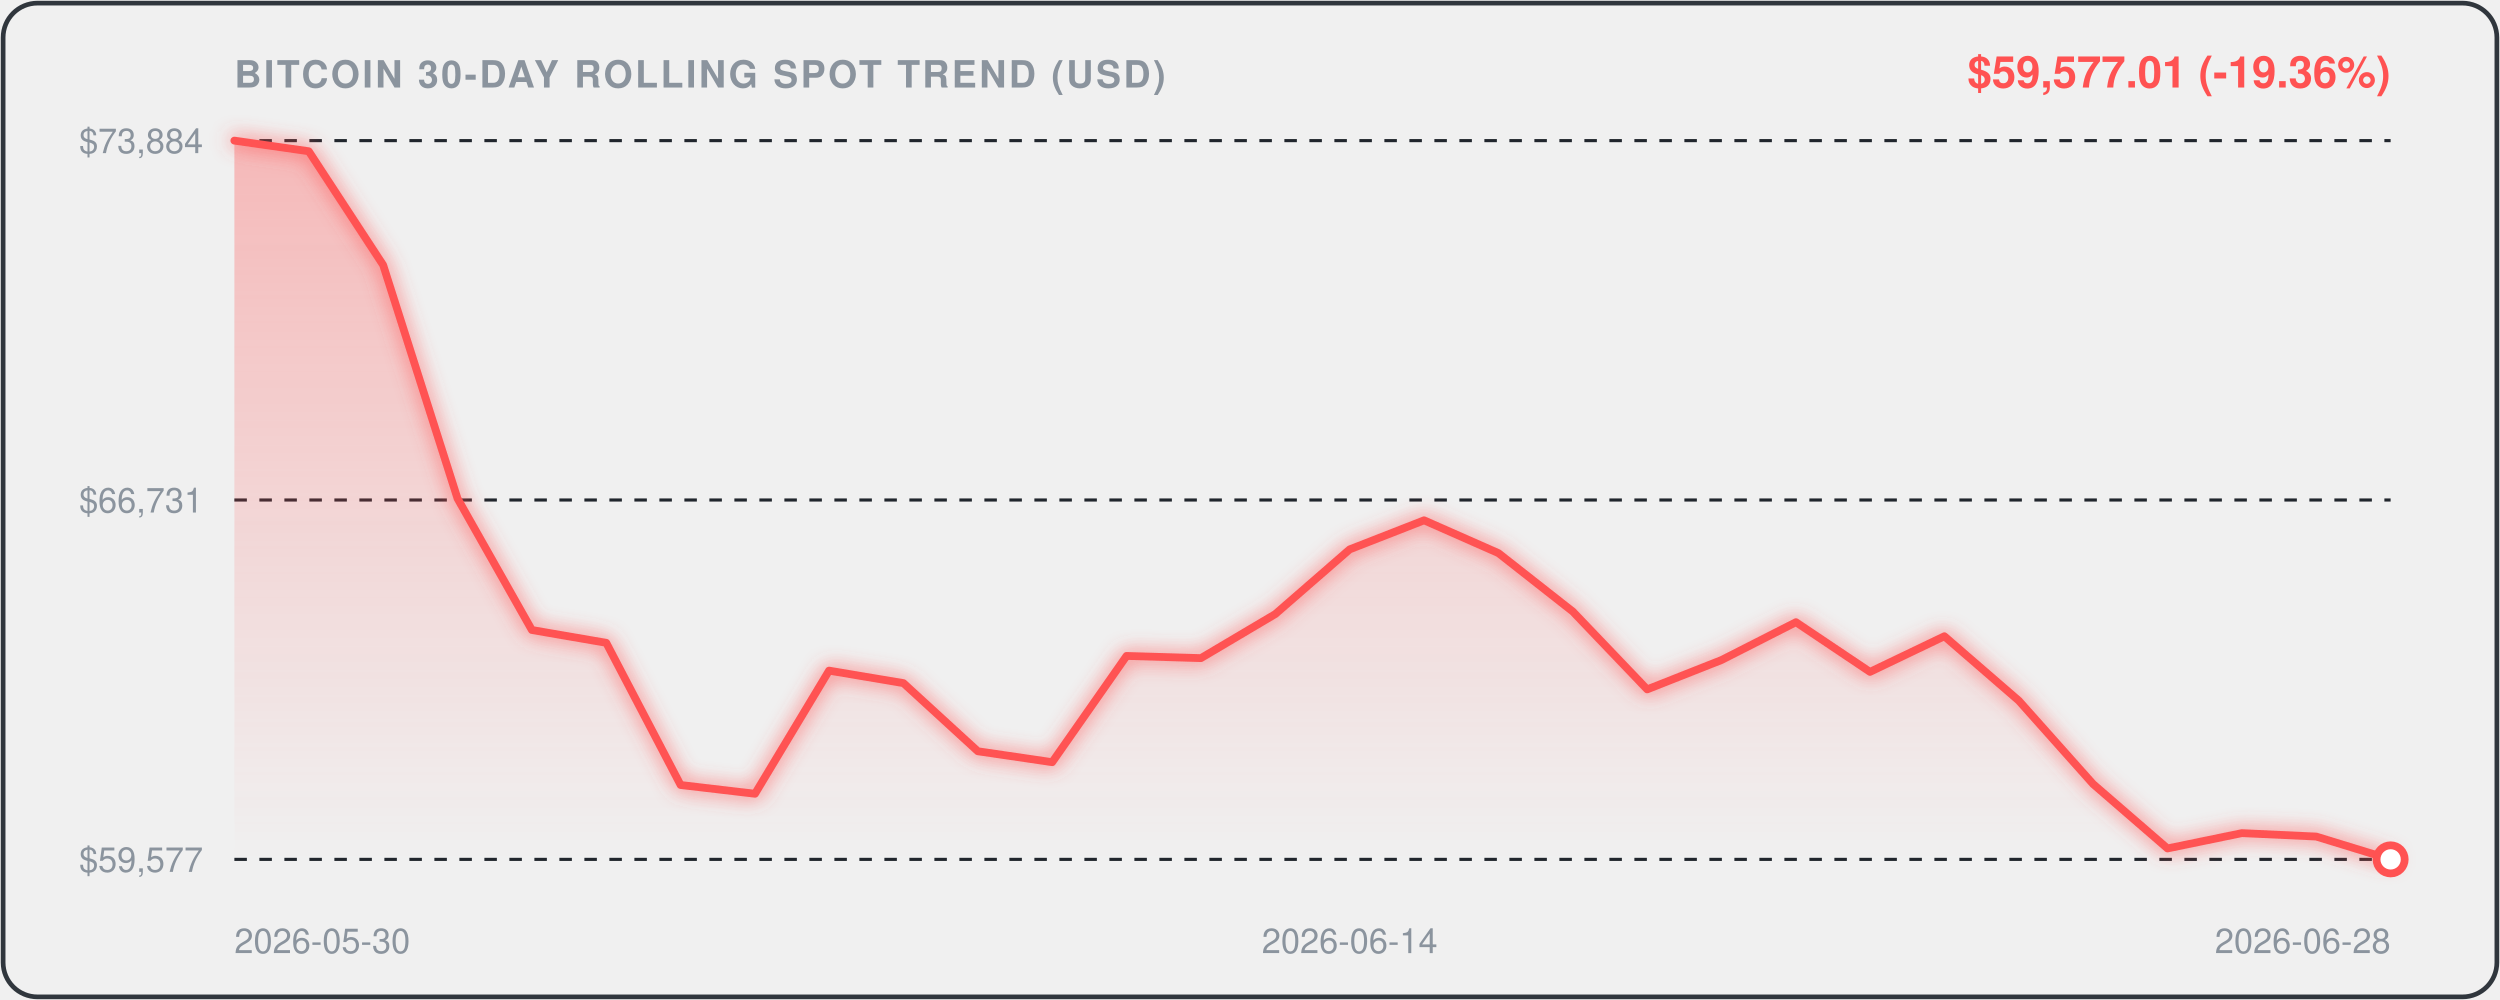
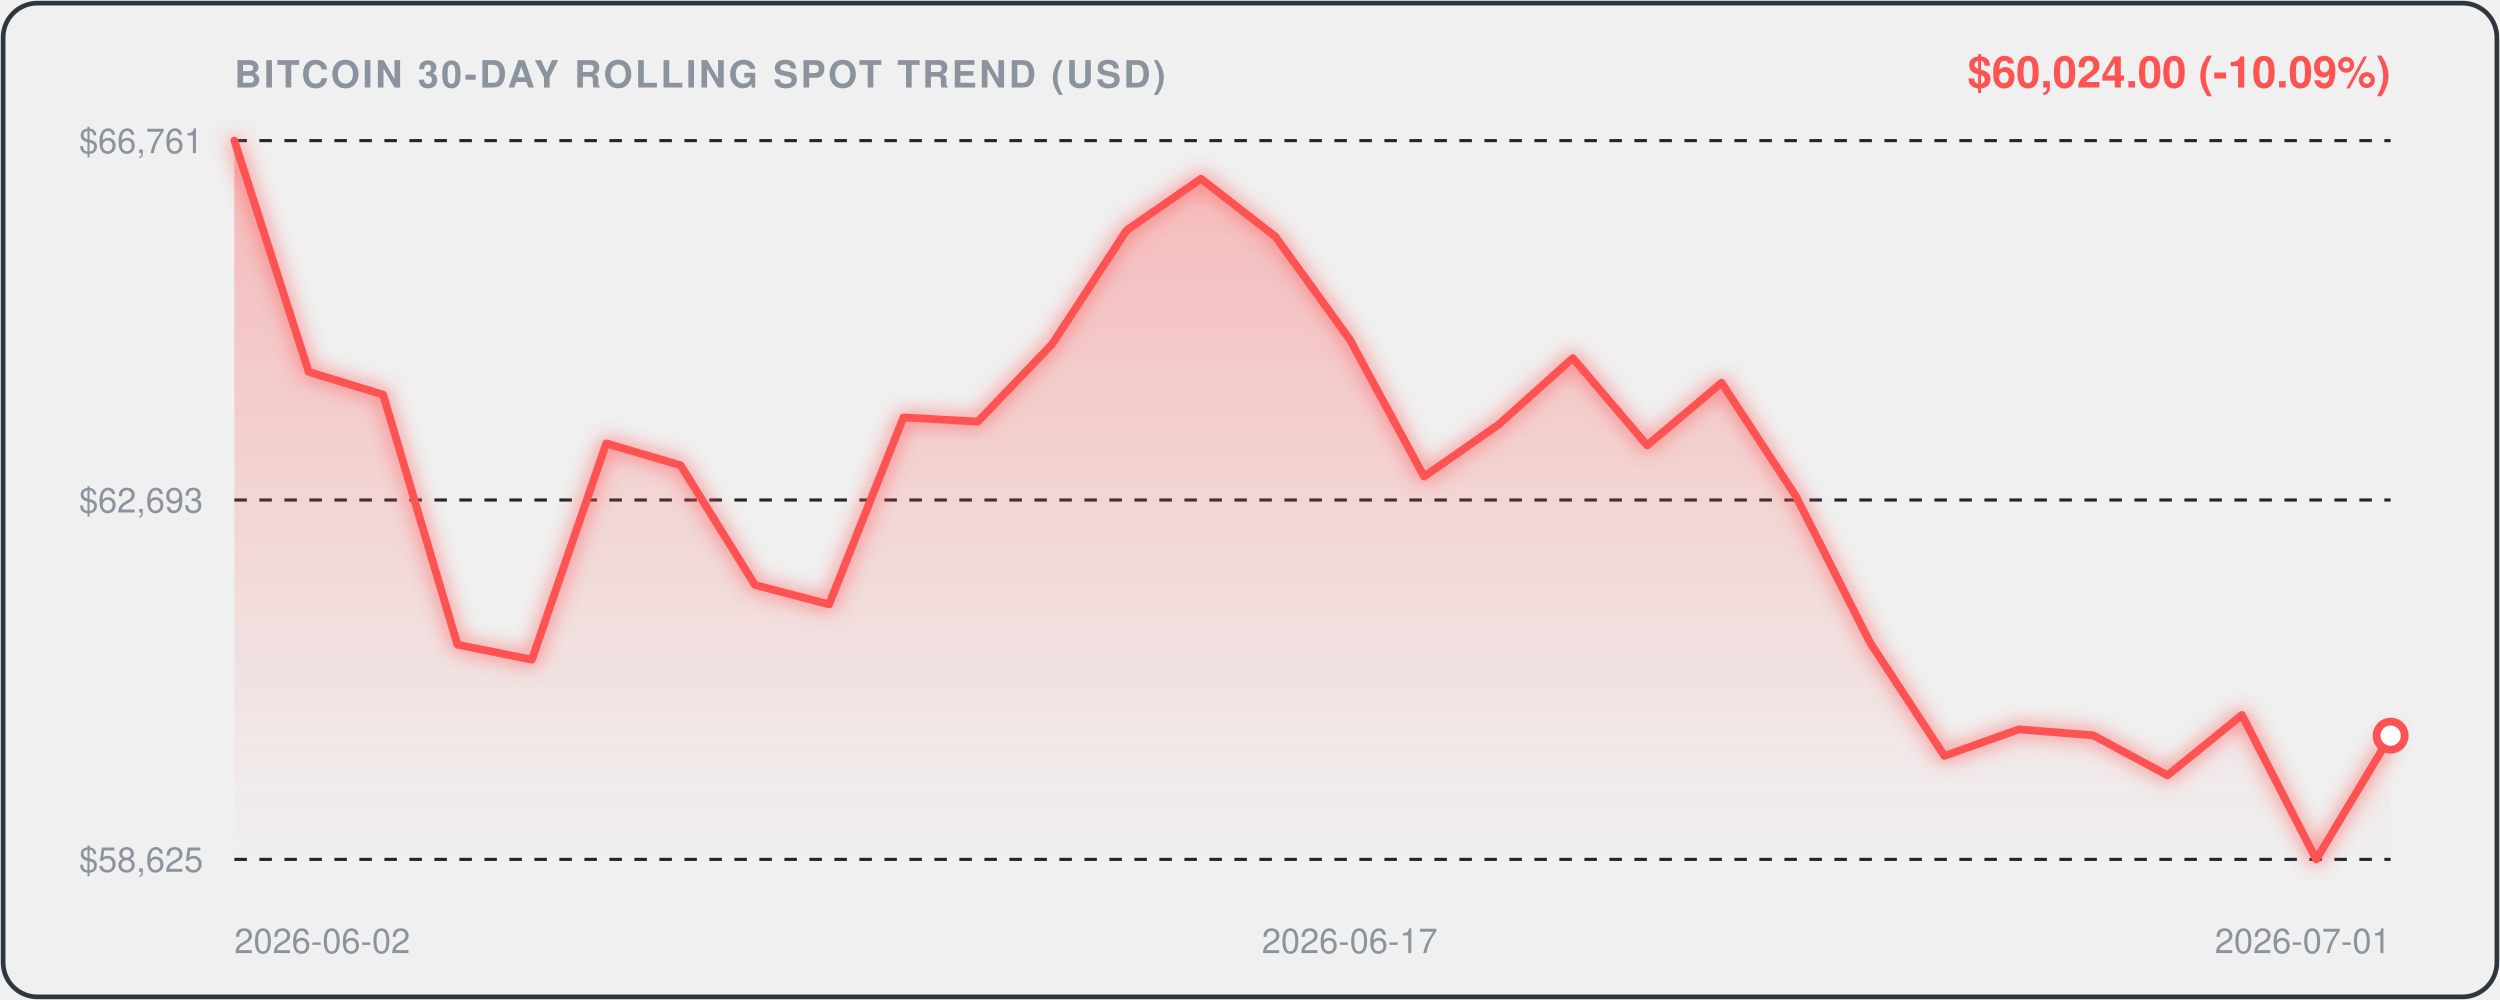
<svg xmlns="http://www.w3.org/2000/svg" viewBox="0 0 800 320" width="100%" height="100%" style="background:#0d1117;border-radius:12px;font-family:-apple-system,BlinkMacSystemFont,'Segoe UI',Helvetica,Arial,sans-serif;">
  <defs>
    <linearGradient id="areaGrad" x1="0" y1="0" x2="0" y2="1">
      <stop offset="0%" stop-color="rgba(255, 82, 82, 0.35)" />
      <stop offset="100%" stop-color="rgba(255, 82, 82, 0.0)" />
    </linearGradient>
    <filter id="glow" x="-20%" y="-20%" width="140%" height="140%">
      <feGaussianBlur stdDeviation="3" result="blur" />
      <feComposite in="SourceGraphic" in2="blur" operator="over" />
    </filter>
  </defs>
  <rect x="1" y="1" width="798" height="318" rx="11" fill="none" stroke="#30363d" stroke-width="1.5" />
  <text x="75" y="28" fill="#8b949e" font-size="12" font-weight="600" letter-spacing="0.8">BITCOIN 30-DAY ROLLING SPOT TREND (USD)</text>
-   <text x="765" y="28" text-anchor="end" fill="#FF5252" font-size="14" font-weight="700">$59,577.01 (-19.36%)</text>
+   <text x="765" y="28" text-anchor="end" fill="#FF5252" font-size="14" font-weight="700">$60,024.00 (-10.09%)</text>
  <line x1="75" y1="45" x2="765" y2="45" stroke="#21262d" stroke-width="1" stroke-dasharray="4,4" />
-   <text x="65" y="49" text-anchor="end" fill="#8b949e" font-size="11">$73,884</text>
+   <text x="65" y="49" text-anchor="end" fill="#8b949e" font-size="11">$66,761</text>
  <line x1="75" y1="160.0" x2="765" y2="160.0" stroke="#21262d" stroke-width="1" stroke-dasharray="4,4" />
-   <text x="65" y="164.0" text-anchor="end" fill="#8b949e" font-size="11">$66,731</text>
+   <text x="65" y="164.0" text-anchor="end" fill="#8b949e" font-size="11">$62,693</text>
  <line x1="75" y1="275" x2="765" y2="275" stroke="#21262d" stroke-width="1" stroke-dasharray="4,4" />
-   <text x="65" y="279" text-anchor="end" fill="#8b949e" font-size="11">$59,577</text>
-   <path d="M 75.0,45.0 L 98.8,48.4 L 122.6,84.8 L 146.4,159.5 L 170.2,201.6 L 194.0,205.7 L 217.8,251.2 L 241.6,254.0 L 265.3,214.6 L 289.1,218.6 L 312.9,240.4 L 336.7,243.9 L 360.5,209.9 L 384.3,210.6 L 408.1,196.5 L 431.9,175.8 L 455.7,166.5 L 479.5,177.0 L 503.3,195.7 L 527.1,220.6 L 550.9,211.2 L 574.7,199.1 L 598.4,215.0 L 622.2,203.6 L 646.0,224.2 L 669.8,250.9 L 693.6,271.5 L 717.4,266.6 L 741.2,267.7 L 765.0,275.0 L 765.0,275.0 L 75.0,275.0 Z" fill="url(#areaGrad)" />
-   <path d="M 75.0,45.0 L 98.8,48.4 L 122.6,84.8 L 146.4,159.5 L 170.2,201.6 L 194.0,205.7 L 217.8,251.2 L 241.6,254.0 L 265.3,214.6 L 289.1,218.6 L 312.9,240.4 L 336.7,243.9 L 360.5,209.9 L 384.3,210.6 L 408.1,196.5 L 431.9,175.8 L 455.7,166.5 L 479.5,177.0 L 503.3,195.7 L 527.1,220.6 L 550.9,211.2 L 574.7,199.1 L 598.4,215.0 L 622.2,203.6 L 646.0,224.2 L 669.8,250.9 L 693.6,271.5 L 717.4,266.6 L 741.2,267.7 L 765.0,275.0" fill="none" stroke="#FF5252" stroke-width="2.5" stroke-linecap="round" stroke-linejoin="round" filter="url(#glow)" />
-   <circle cx="765.0" cy="275.0" r="4.5" fill="#ffffff" stroke="#FF5252" stroke-width="2.5" />
-   <text x="75.0" y="305" fill="#8b949e" font-size="11" text-anchor="start">2026-05-30</text>
-   <text x="431.9" y="305" fill="#8b949e" font-size="11" text-anchor="middle">2026-06-14</text>
-   <text x="765.0" y="305" fill="#8b949e" font-size="11" text-anchor="end">2026-06-28</text>
+   <text x="65" y="279" text-anchor="end" fill="#8b949e" font-size="11">$58,625</text>
+   <path d="M 75.0,45.0 L 98.8,119.0 L 122.6,126.3 L 146.4,206.3 L 170.2,211.1 L 194.0,141.9 L 217.8,148.9 L 241.6,187.2 L 265.3,193.4 L 289.1,133.6 L 312.9,134.9 L 336.7,110.1 L 360.5,73.7 L 384.3,57.2 L 408.1,75.7 L 431.9,108.6 L 455.7,152.5 L 479.5,135.9 L 503.3,114.6 L 527.1,142.5 L 550.9,122.5 L 574.7,158.8 L 598.4,205.6 L 622.2,241.9 L 646.0,233.4 L 669.8,235.3 L 693.6,248.1 L 717.4,228.8 L 741.2,275.0 L 765.0,235.4 L 765.0,275.0 L 75.0,275.0 Z" fill="url(#areaGrad)" />
+   <path d="M 75.0,45.0 L 98.8,119.0 L 122.6,126.3 L 146.4,206.3 L 170.2,211.1 L 194.0,141.9 L 217.8,148.9 L 241.6,187.2 L 265.3,193.4 L 289.1,133.6 L 312.9,134.9 L 336.7,110.1 L 360.5,73.7 L 384.3,57.2 L 408.1,75.7 L 431.9,108.6 L 455.7,152.5 L 479.5,135.9 L 503.3,114.6 L 527.1,142.5 L 550.9,122.5 L 574.7,158.8 L 598.4,205.6 L 622.2,241.9 L 646.0,233.4 L 669.8,235.3 L 693.6,248.1 L 717.4,228.8 L 741.2,275.0 L 765.0,235.4" fill="none" stroke="#FF5252" stroke-width="2.5" stroke-linecap="round" stroke-linejoin="round" filter="url(#glow)" />
+   <circle cx="765.0" cy="235.4" r="4.5" fill="#ffffff" stroke="#FF5252" stroke-width="2.5" />
+   <text x="75.0" y="305" fill="#8b949e" font-size="11" text-anchor="start">2026-06-02</text>
+   <text x="431.9" y="305" fill="#8b949e" font-size="11" text-anchor="middle">2026-06-17</text>
+   <text x="765.0" y="305" fill="#8b949e" font-size="11" text-anchor="end">2026-07-01</text>
</svg>
